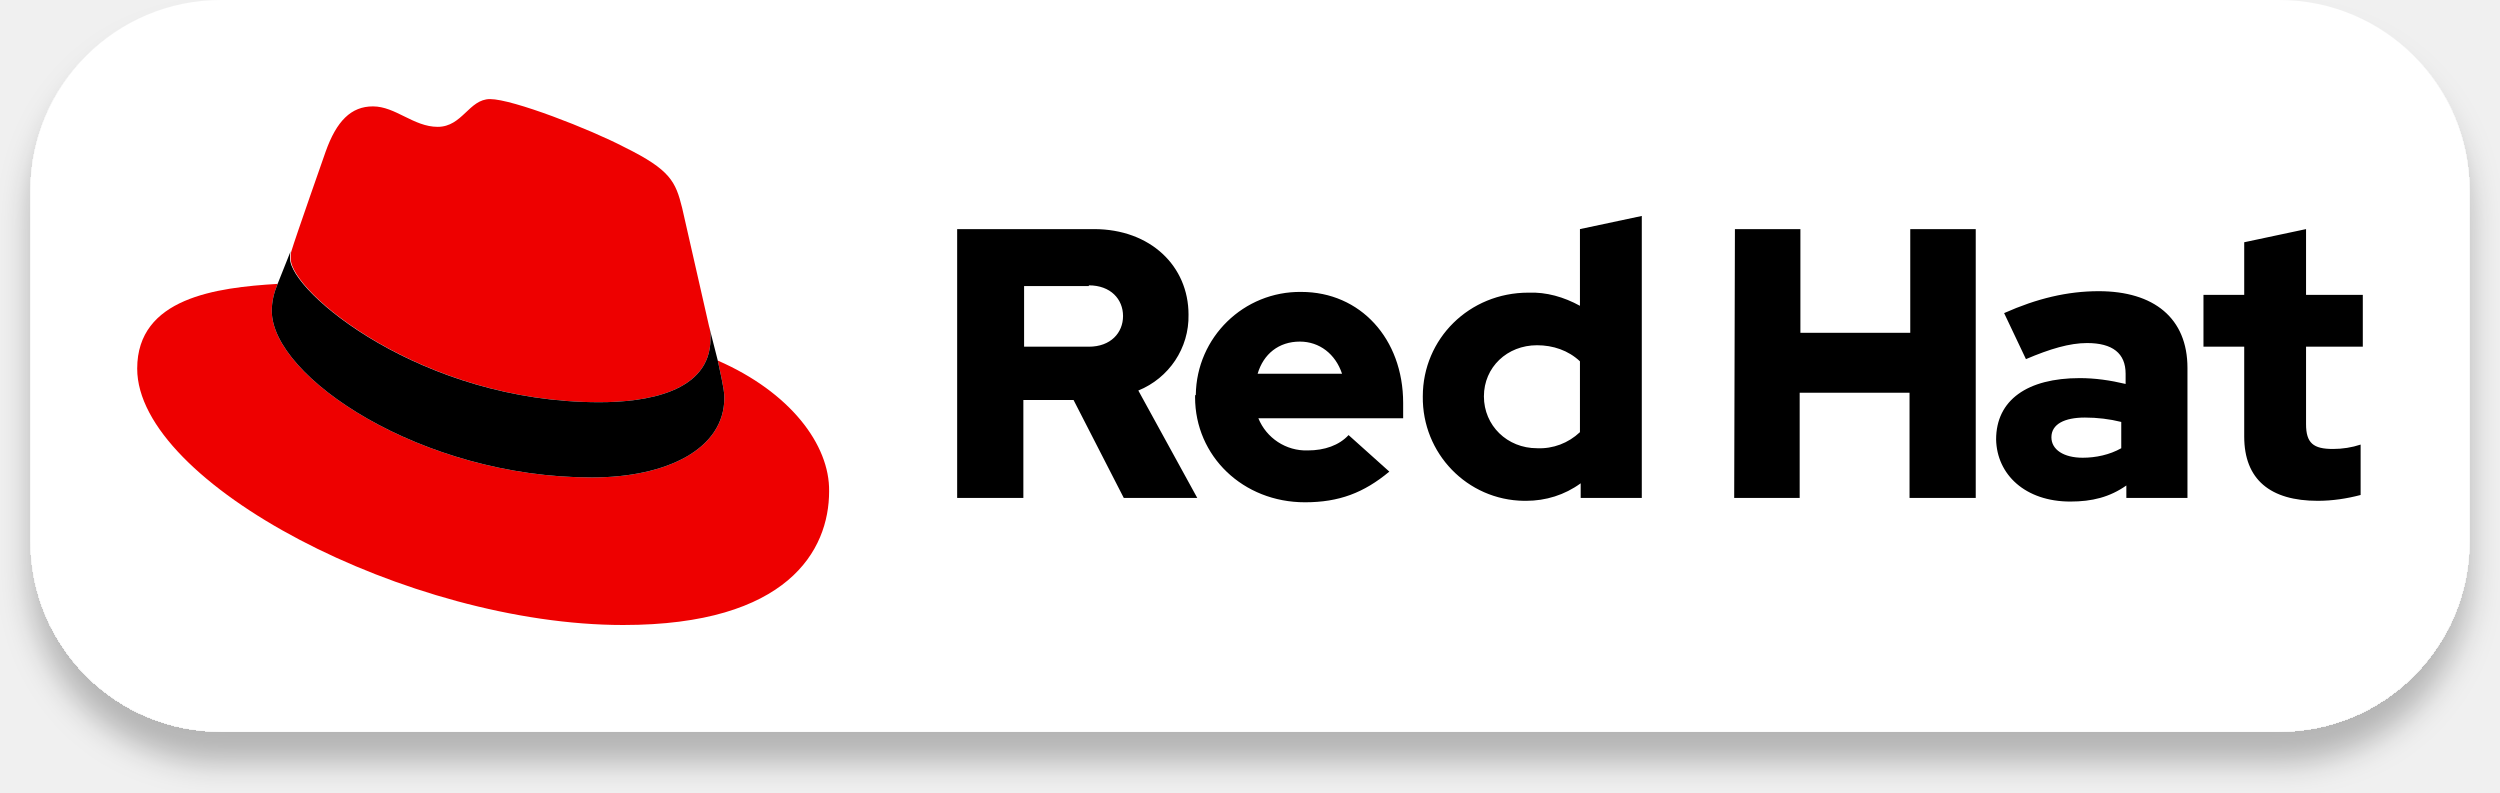
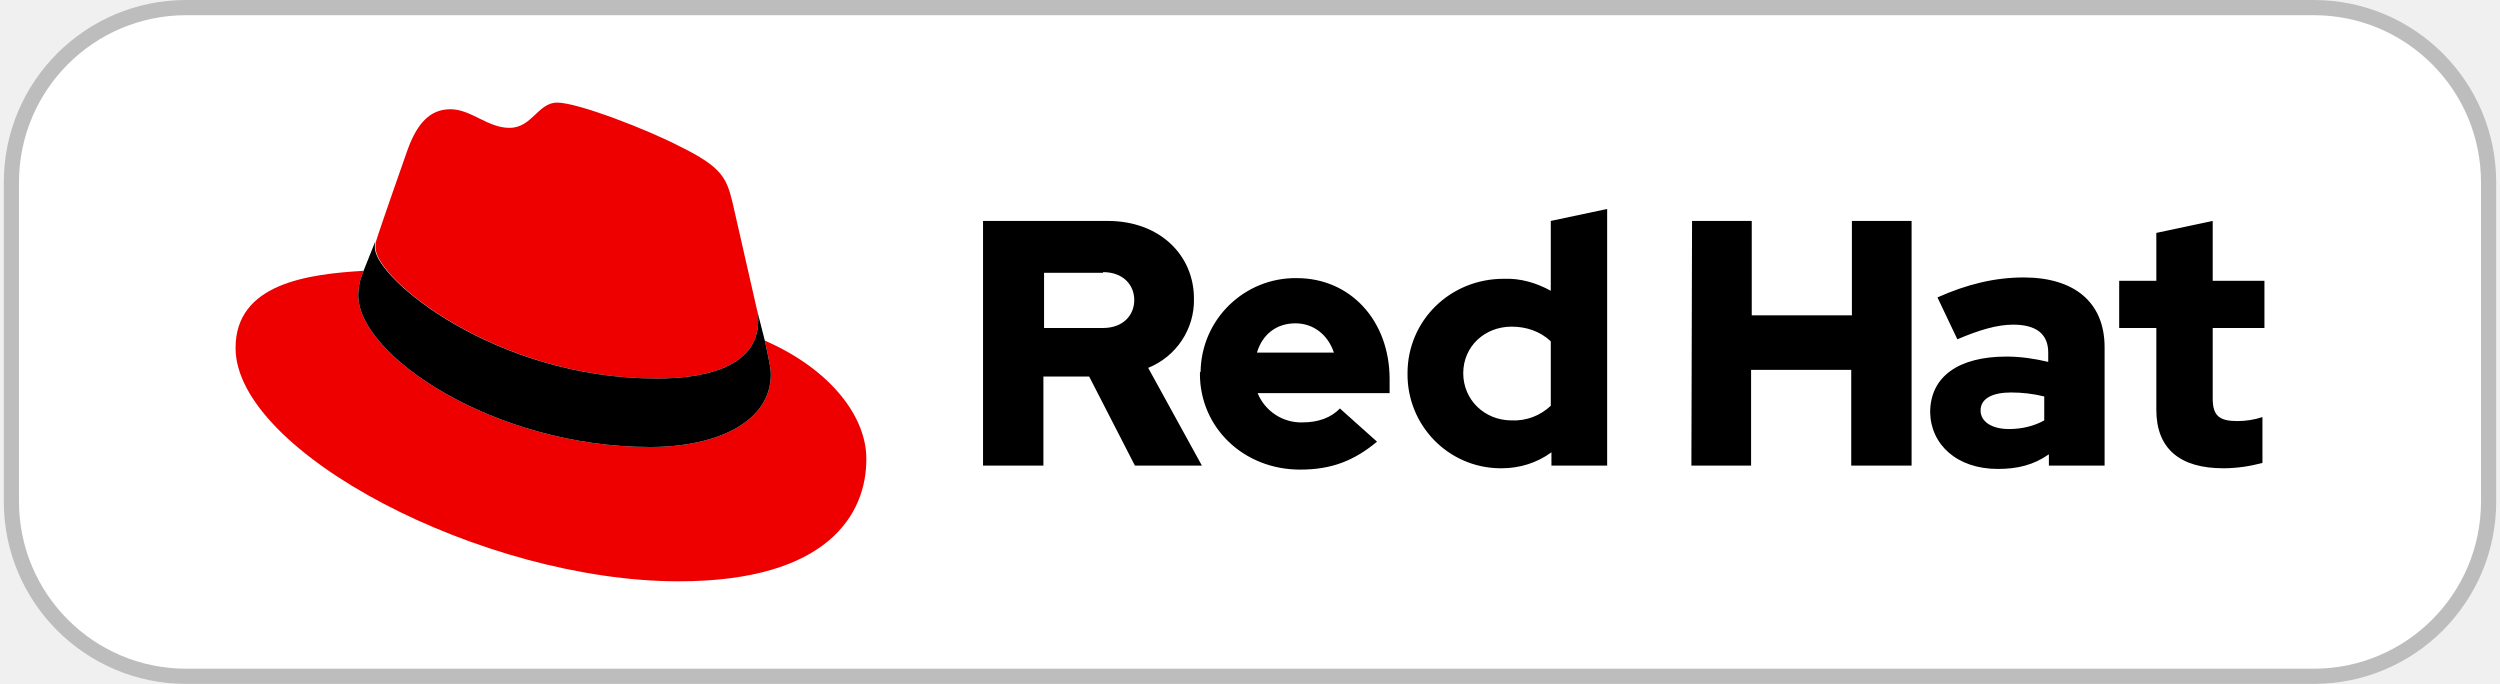
- <svg xmlns="http://www.w3.org/2000/svg" width="328" height="104" viewBox="0 0 328 104" fill="none">
-   <g filter="url(#filter0_d_7_265)">
-     <rect x="4" width="320" height="96" rx="25" fill="white" />
-   </g>
-   <g clip-path="url(#clip0_7_265)">
-     <path d="M78.615 52.771C84.628 52.771 93.219 51.525 93.219 44.433C93.219 43.858 93.219 43.379 93.028 42.804L89.497 27.279C88.638 23.829 87.969 22.296 81.956 19.325C77.374 16.929 67.255 13 64.296 13C61.528 13 60.669 16.642 57.423 16.642C54.273 16.642 51.887 13.958 48.928 13.958C46.064 13.958 44.155 15.875 42.723 19.9C42.723 19.9 38.714 31.304 38.237 32.933C38.141 33.221 38.141 33.508 38.141 33.892C38.046 38.3 55.419 52.771 78.615 52.771ZM94.174 47.308C95.033 51.237 95.033 51.621 95.033 52.196C95.033 58.904 87.492 62.642 77.66 62.642C55.228 62.642 35.659 49.417 35.659 40.792C35.659 39.546 35.946 38.396 36.423 37.246C28.405 37.725 18 39.067 18 48.362C18 63.408 53.605 82 81.765 82C103.338 82 108.779 72.225 108.779 64.463C108.874 58.329 103.624 51.429 94.174 47.308Z" fill="#EE0000" />
-     <path d="M94.174 47.308C95.033 51.237 95.033 51.621 95.033 52.196C95.033 58.904 87.492 62.642 77.66 62.642C55.228 62.642 35.659 49.417 35.659 40.792C35.659 39.546 35.946 38.396 36.423 37.246L38.141 32.933C38.046 33.221 38.046 33.508 38.046 33.892C38.046 38.3 55.323 52.771 78.615 52.771C84.628 52.771 93.219 51.525 93.219 44.433C93.219 43.858 93.219 43.379 93.028 42.804L94.174 47.308Z" fill="black" />
-     <path d="M294.441 57.275C294.441 62.929 297.877 65.708 304.082 65.708C305.991 65.708 307.9 65.421 309.714 64.942V58.329C308.568 58.712 307.327 58.904 306.086 58.904C303.509 58.904 302.554 58.138 302.554 55.646V45.487H310V38.683H302.554V30.058L294.441 31.783V38.683H289.095V45.487H294.441V57.275ZM269.145 57.371C269.145 55.646 270.863 54.783 273.536 54.783C275.159 54.783 276.781 54.975 278.309 55.358V58.808C276.781 59.671 274.968 60.054 273.249 60.054C270.768 60.054 269.145 59 269.145 57.371ZM271.627 65.804C274.49 65.804 276.781 65.229 278.977 63.696V65.325H286.995V48.267C286.995 41.75 282.604 38.204 275.35 38.204C271.245 38.204 267.236 39.163 262.94 41.079L265.804 47.117C268.954 45.775 271.531 45.008 273.822 45.008C277.163 45.008 278.881 46.35 278.881 49.033V50.375C276.877 49.896 274.872 49.608 272.868 49.608C265.995 49.608 261.89 52.483 261.89 57.658C261.986 62.258 265.708 65.804 271.627 65.804ZM227.526 65.325H236.117V51.525H250.531V65.325H259.217V30.058H250.626V43.667H236.213V30.058H227.621L227.526 65.325ZM194.689 52.004C194.689 48.171 197.744 45.296 201.657 45.296C203.757 45.296 205.762 45.967 207.289 47.404V56.7C205.762 58.138 203.757 58.904 201.657 58.808C197.744 58.808 194.689 55.837 194.689 52.004ZM207.385 65.325H215.403V28.333L207.289 30.058V40.121C205.189 38.971 202.898 38.3 200.512 38.396C192.78 38.396 186.671 44.433 186.671 52.004C186.575 59.479 192.494 65.612 199.939 65.708C200.035 65.708 200.13 65.708 200.226 65.708C202.803 65.708 205.285 64.942 207.385 63.408V65.325ZM170.539 44.817C173.116 44.817 175.216 46.446 176.075 49.033H165.002C165.766 46.446 167.771 44.817 170.539 44.817ZM156.793 52.1C156.793 59.862 163.093 65.9 171.207 65.9C175.693 65.9 178.939 64.654 182.28 61.875L176.934 57.083C175.693 58.425 173.784 59.096 171.589 59.096C168.725 59.192 166.148 57.467 165.098 54.879H184.094V52.867C184.094 44.433 178.462 38.3 170.73 38.3C163.189 38.204 156.984 44.242 156.889 51.812C156.793 51.812 156.793 51.908 156.793 52.1ZM142.857 37.438C145.72 37.438 147.343 39.258 147.343 41.462C147.343 43.667 145.72 45.487 142.857 45.487H134.361V37.533H142.857V37.438ZM125.674 65.325H134.265V52.483H140.852L147.438 65.325H157.079L149.348 51.237C153.357 49.608 156.029 45.679 155.934 41.271C155.934 34.946 150.97 30.058 143.525 30.058H125.579V65.325H125.674Z" fill="black" />
+ <svg xmlns="http://www.w3.org/2000/svg" width="329" height="90" viewBox="0 0 329 90" fill="none">
+   <rect x="1.5" y="1" width="326" height="88" rx="23" fill="white" />
+   <rect x="1.5" y="1" width="326" height="88" rx="23" stroke="#BDBDBD" stroke-width="2" />
+   <g clip-path="url(#clip0_71_813)">
+     <path d="M86.425 49.812C91.924 49.812 99.779 48.675 99.779 42.2C99.779 41.675 99.779 41.237 99.605 40.712L96.375 26.538C95.59 23.387 94.979 21.988 89.48 19.275C85.29 17.087 76.038 13.5 73.332 13.5C70.801 13.5 70.016 16.825 67.048 16.825C64.168 16.825 61.986 14.375 59.28 14.375C56.661 14.375 54.916 16.125 53.606 19.8C53.606 19.8 49.941 30.212 49.504 31.7C49.417 31.962 49.417 32.225 49.417 32.575C49.33 36.6 65.215 49.812 86.425 49.812ZM100.652 44.825C101.438 48.413 101.438 48.763 101.438 49.288C101.438 55.413 94.542 58.825 85.552 58.825C65.04 58.825 47.147 46.75 47.147 38.875C47.147 37.737 47.409 36.688 47.846 35.638C40.514 36.075 31 37.3 31 45.788C31 59.525 63.557 76.5 89.305 76.5C109.031 76.5 114.007 67.575 114.007 60.487C114.094 54.888 109.293 48.587 100.652 44.825Z" fill="#EE0000" />
+     <path d="M100.652 44.825C101.438 48.413 101.438 48.763 101.438 49.288C101.438 55.413 94.542 58.825 85.552 58.825C65.041 58.825 47.148 46.75 47.148 38.875C47.148 37.737 47.409 36.688 47.846 35.638L49.417 31.7C49.33 31.962 49.33 32.225 49.33 32.575C49.33 36.6 65.128 49.812 86.425 49.812C91.924 49.812 99.779 48.675 99.779 42.2C99.779 41.675 99.779 41.237 99.605 40.712L100.652 44.825Z" fill="black" />
+     <path d="M283.773 53.925C283.773 59.087 286.915 61.625 292.588 61.625C294.334 61.625 296.08 61.362 297.738 60.925V54.888C296.691 55.237 295.556 55.413 294.421 55.413C292.065 55.413 291.192 54.712 291.192 52.438V43.163H298V36.95H291.192V29.075L283.773 30.65V36.95H278.885V43.163H283.773V53.925ZM260.643 54.013C260.643 52.438 262.214 51.65 264.658 51.65C266.142 51.65 267.625 51.825 269.022 52.175V55.325C267.625 56.112 265.967 56.462 264.396 56.462C262.126 56.462 260.643 55.5 260.643 54.013ZM262.912 61.712C265.531 61.712 267.625 61.188 269.633 59.788V61.275H276.965V45.7C276.965 39.75 272.95 36.513 266.316 36.513C262.563 36.513 258.897 37.388 254.969 39.138L257.588 44.65C260.468 43.425 262.825 42.725 264.92 42.725C267.974 42.725 269.546 43.95 269.546 46.4V47.625C267.713 47.188 265.88 46.925 264.047 46.925C257.762 46.925 254.009 49.55 254.009 54.275C254.096 58.475 257.5 61.712 262.912 61.712ZM222.587 61.275H230.443V48.675H243.622V61.275H251.565V29.075H243.71V41.5H230.53V29.075H222.674L222.587 61.275ZM192.562 49.112C192.562 45.612 195.355 42.987 198.933 42.987C200.854 42.987 202.686 43.6 204.083 44.913V53.4C202.686 54.712 200.854 55.413 198.933 55.325C195.355 55.325 192.562 52.612 192.562 49.112ZM204.17 61.275H211.502V27.5L204.083 29.075V38.263C202.163 37.212 200.068 36.6 197.886 36.688C190.816 36.688 185.23 42.2 185.23 49.112C185.143 55.938 190.554 61.538 197.362 61.625C197.449 61.625 197.537 61.625 197.624 61.625C199.981 61.625 202.25 60.925 204.17 59.525V61.275ZM170.479 42.55C172.836 42.55 174.756 44.038 175.541 46.4H165.416C166.115 44.038 167.948 42.55 170.479 42.55ZM157.91 49.2C157.91 56.288 163.671 61.8 171.09 61.8C175.192 61.8 178.16 60.663 181.215 58.125L176.327 53.75C175.192 54.975 173.447 55.587 171.439 55.587C168.821 55.675 166.464 54.1 165.504 51.737H182.873V49.9C182.873 42.2 177.723 36.6 170.653 36.6C163.758 36.513 158.085 42.025 157.997 48.938C157.91 48.938 157.91 49.025 157.91 49.2ZM145.167 35.812C147.785 35.812 149.269 37.475 149.269 39.487C149.269 41.5 147.785 43.163 145.167 43.163H137.398V35.9H145.167V35.812ZM129.456 61.275H137.311V49.55H143.334L149.356 61.275H158.172L151.102 48.413C154.768 46.925 157.212 43.337 157.125 39.312C157.125 33.538 152.586 29.075 145.778 29.075H129.368V61.275H129.456Z" fill="black" />
  </g>
  <defs>
-     <filter id="filter0_d_7_265" x="0" y="0" width="328" height="104" filterUnits="userSpaceOnUse" color-interpolation-filters="sRGB">
-       <feFlood flood-opacity="0" result="BackgroundImageFix" />
-       <feColorMatrix in="SourceAlpha" type="matrix" values="0 0 0 0 0 0 0 0 0 0 0 0 0 0 0 0 0 0 127 0" result="hardAlpha" />
-       <feOffset dy="4" />
-       <feGaussianBlur stdDeviation="2" />
-       <feComposite in2="hardAlpha" operator="out" />
-       <feColorMatrix type="matrix" values="0 0 0 0 0 0 0 0 0 0 0 0 0 0 0 0 0 0 0.25 0" />
-       <feBlend mode="normal" in2="BackgroundImageFix" result="effect1_dropShadow_7_265" />
-       <feBlend mode="normal" in="SourceGraphic" in2="effect1_dropShadow_7_265" result="shape" />
-     </filter>
-     <clipPath id="clip0_7_265">
-       <rect width="292" height="69" fill="white" transform="translate(18 13)" />
+     <clipPath id="clip0_71_813">
+       <rect width="267" height="63" fill="white" transform="translate(31 13.5)" />
    </clipPath>
  </defs>
</svg>
